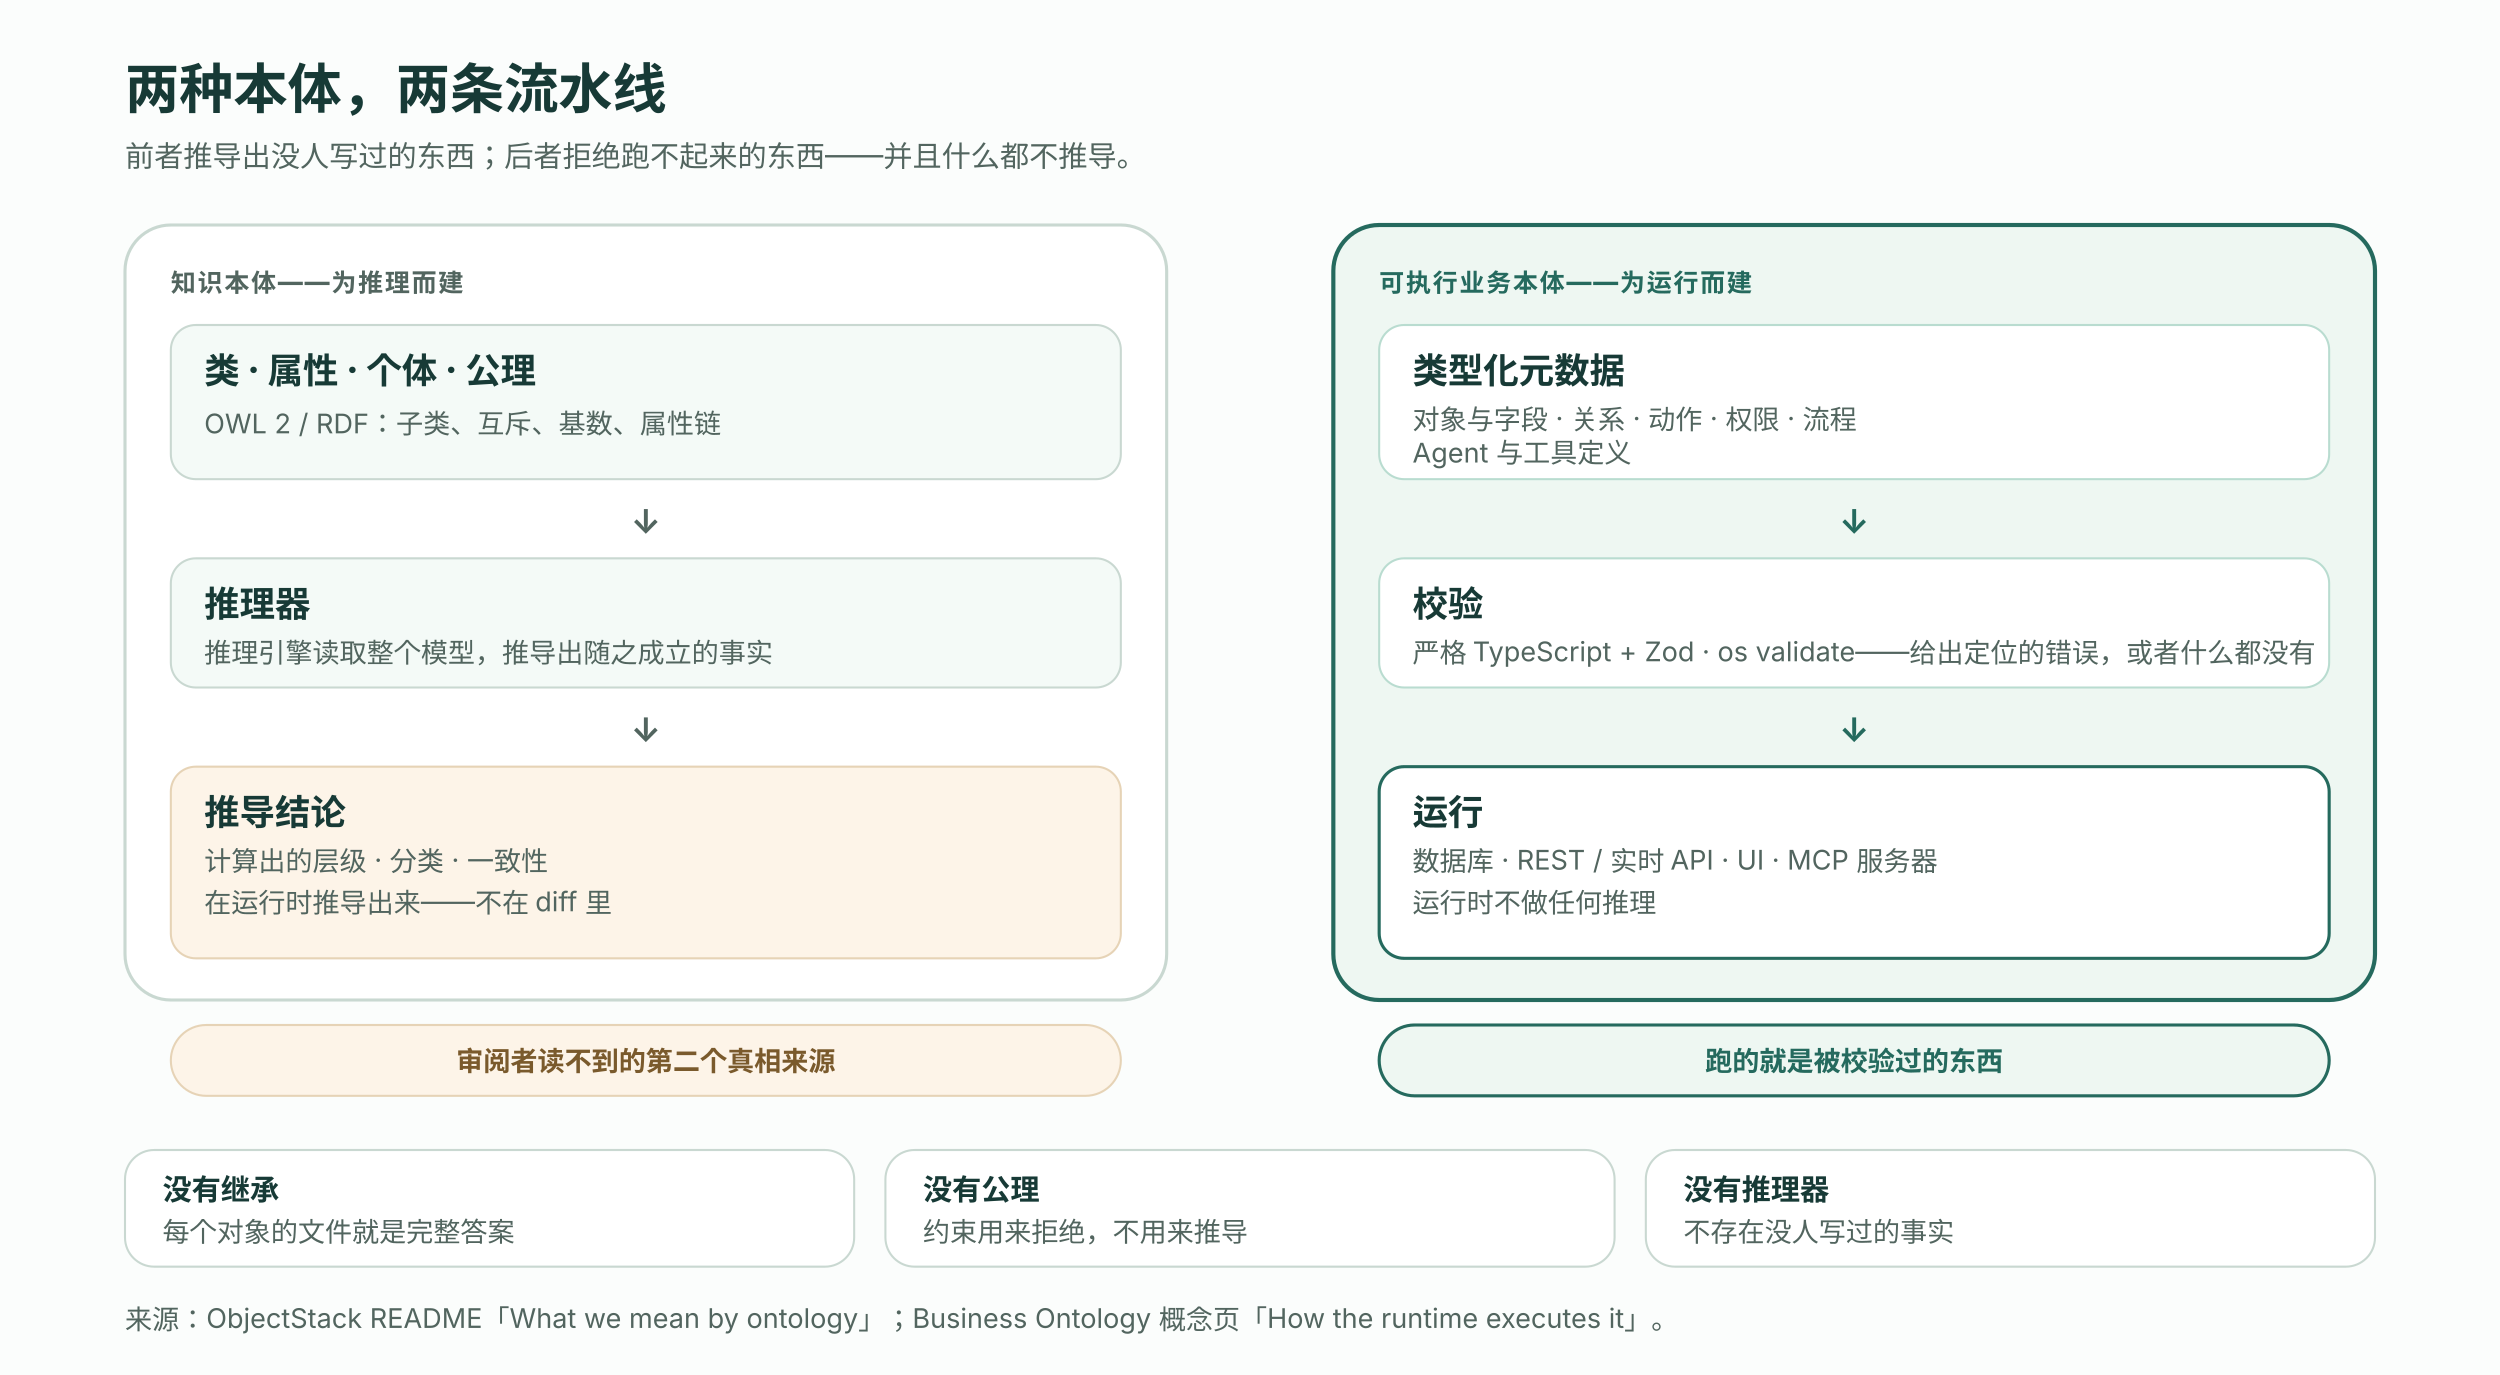
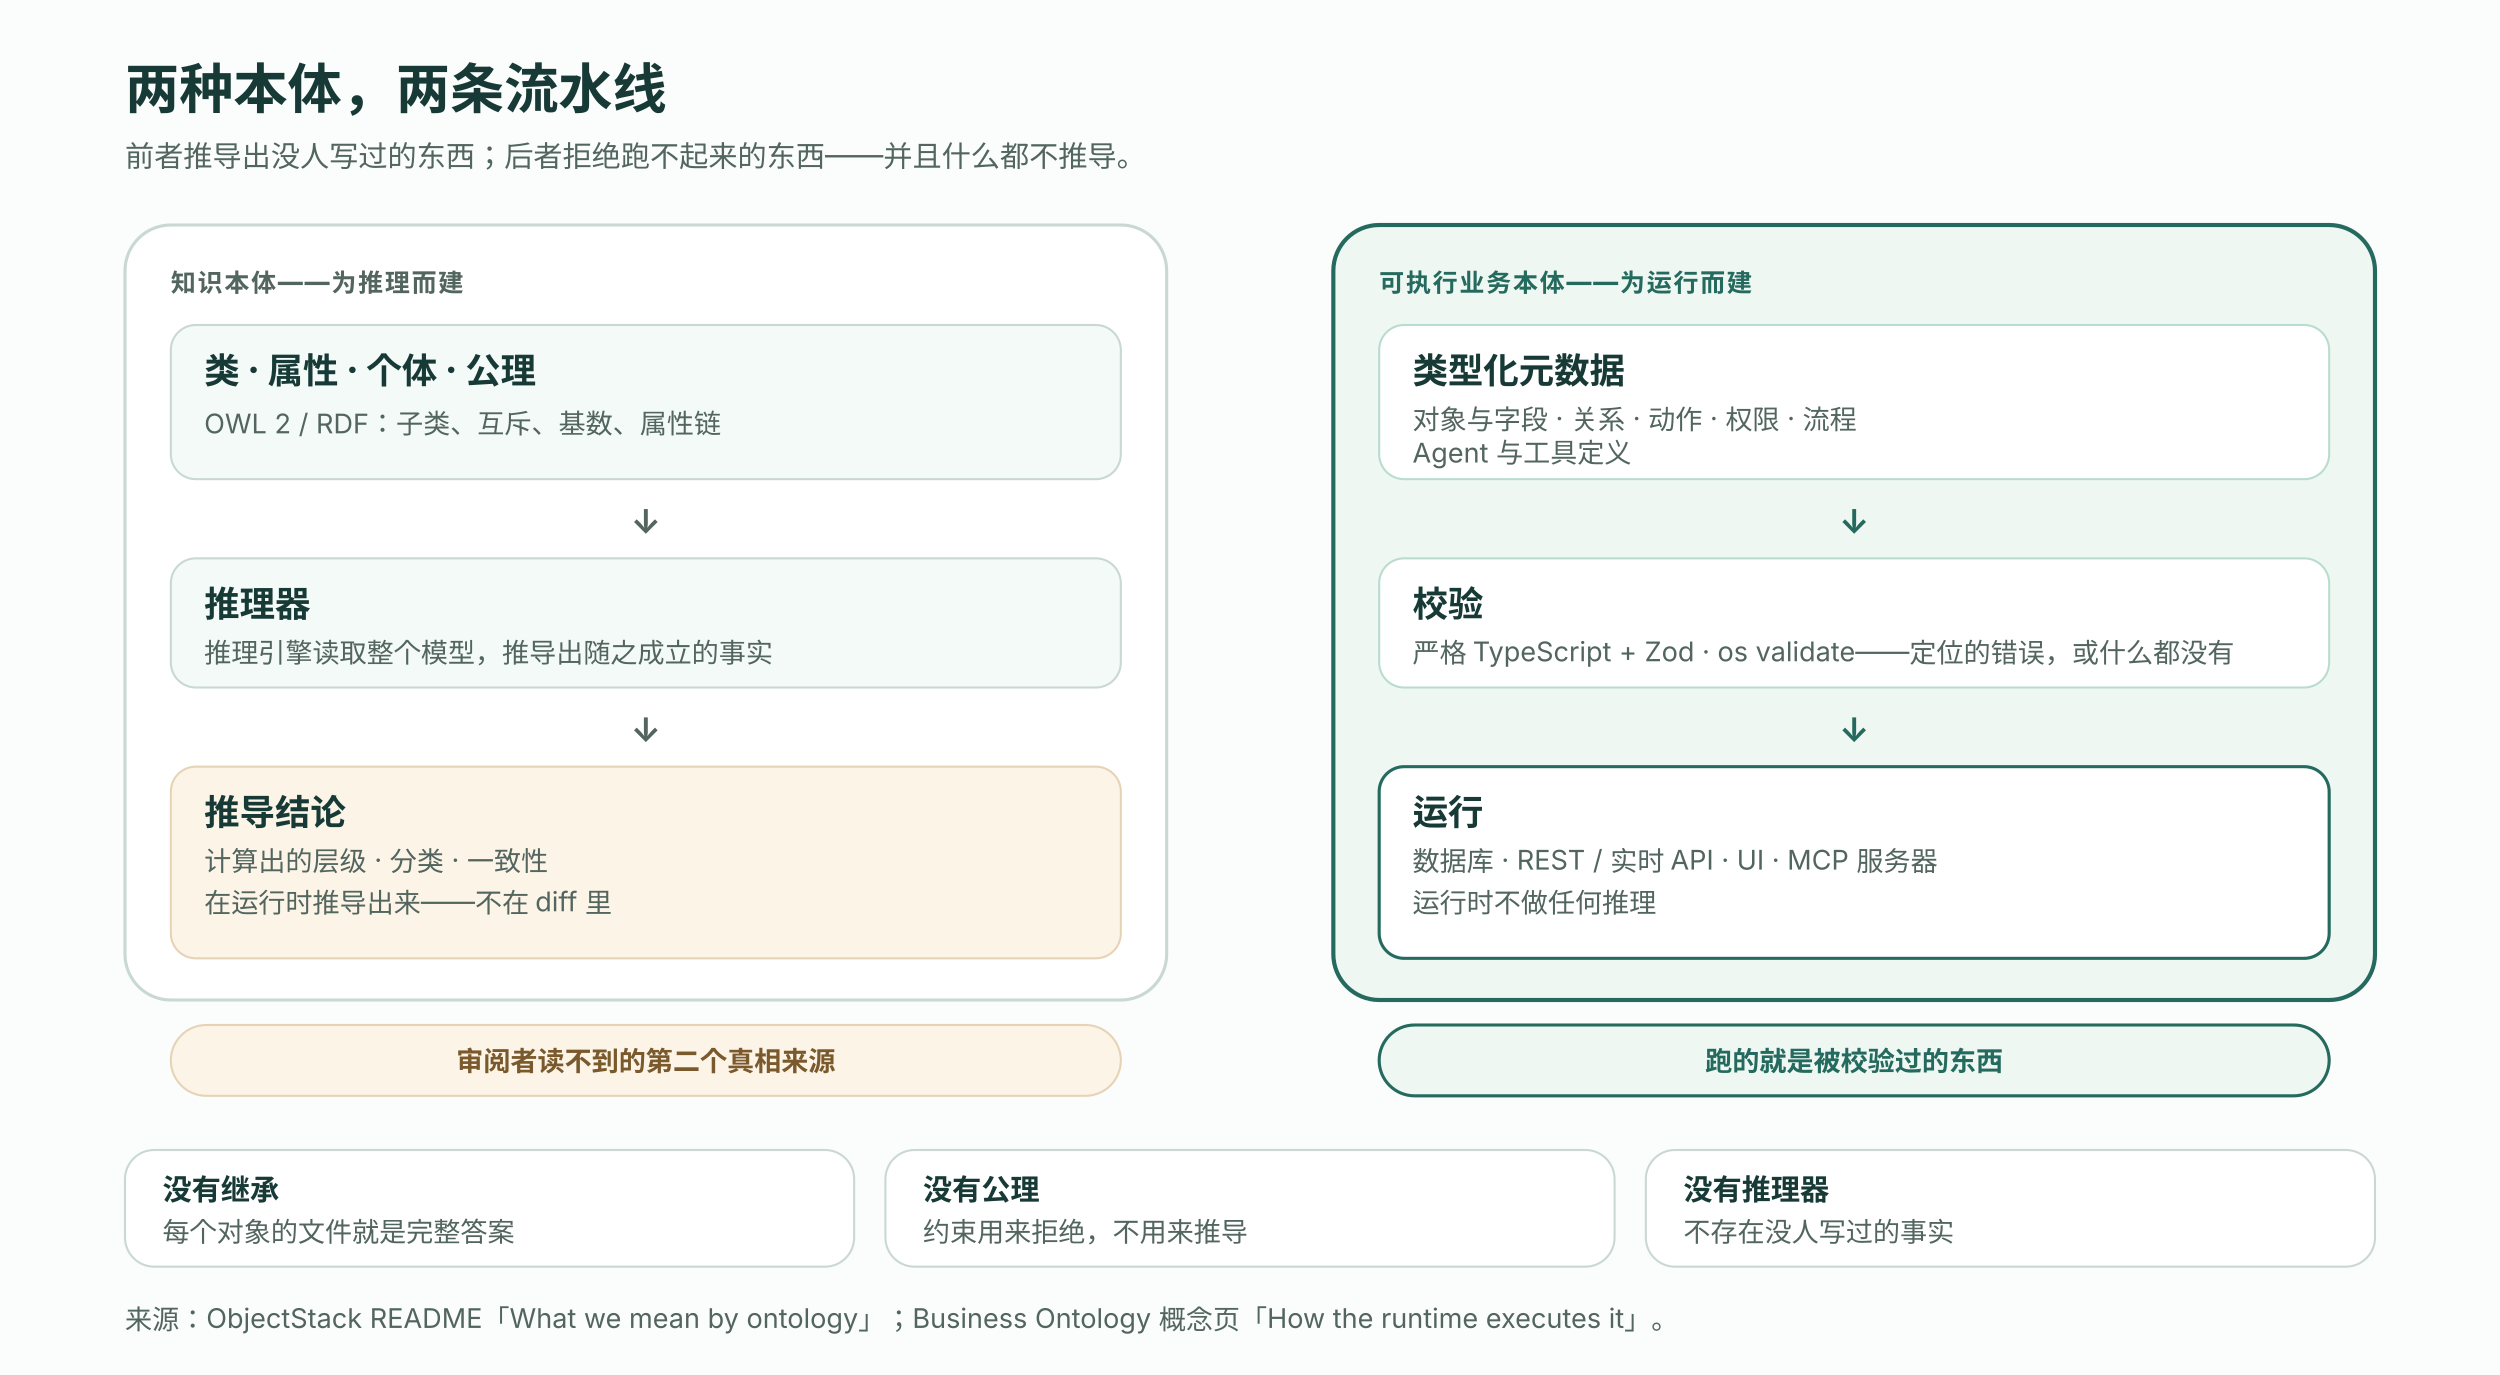
<svg xmlns="http://www.w3.org/2000/svg" viewBox="0 0 1200 660" role="img" aria-label="两条并排的流水线。知识本体为推理而建：类、属性、个体和公理（OWL 2 / RDF）经过推理器，产出推导结论——计算出的层级、分类、一致性，在运行时推导出来，不在 diff 里，是审阅者读不到的第二个真相来源。可执行业务本体为运行而建：类型化元数据（对象与字段、关系、动作、权限、流程、Agent 与工具定义）经过校验（严格 TypeScript 与 Zod、os validate：要么给出定位的错误，要么什么都没有），然后运行成数据库、REST 与实时 API、UI 和 MCP 服务器；运行时不做任何推理，跑的就是被校验过的东西。下方是三个「不」：没有继承，每个对象的文件就是完整答案；没有公理，约束用来拒绝而不用来推导；没有推理器，不存在没人写过的事实。">
  <defs>
    <style>
      text{font-family:-apple-system,BlinkMacSystemFont,"Segoe UI",sans-serif;fill:#173a36}
      .h{font-size:26px;font-weight:780}
      .note{font-size:14px;fill:#52655f}
      .cap{font-size:12px;font-weight:780;letter-spacing:.07em;fill:#52655f}
      .capB{font-size:12px;font-weight:780;letter-spacing:.07em;fill:#256a5e}
      .name{font-size:17px;font-weight:780}
      .sub{font-size:13px;fill:#52655f}
      .arrow{font-size:16px;font-weight:700;fill:#52655f}
      .arrowB{font-size:16px;font-weight:700;fill:#256a5e}
      .verdictA{font-size:13px;font-weight:780;fill:#7a5a2c}
      .verdictB{font-size:13px;font-weight:780;fill:#256a5e}
      .chipT{font-size:14px;font-weight:780;fill:#173a36}
      .chipS{font-size:13px;fill:#52655f}
      .small{font-size:13px;fill:#52655f}
    </style>
  </defs>
  <rect width="1200" height="660" fill="#fbfdfc" />
  <text x="60" y="52" class="h">两种本体，两条流水线</text>
  <text x="60" y="80" class="note">前者推导出没人写过的东西；后者拒绝跑不起来的东西——并且什么都不推导。</text>
  <g transform="translate(60 108)">
    <rect width="500" height="372" rx="22" fill="#ffffff" stroke="#c9d8d1" stroke-width="1.5" />
    <text x="22" y="32" class="cap">知识本体——为推理而建</text>
    <g transform="translate(22 48)">
      <rect width="456" height="74" rx="12" fill="#f4faf7" stroke="#c9d8d1" />
      <text x="16" y="28" class="name">类 · 属性 · 个体 · 公理</text>
      <text x="16" y="52" class="sub">OWL 2 / RDF：子类、互斥、基数、属性链</text>
    </g>
    <text x="250" y="148" class="arrow" text-anchor="middle">↓</text>
    <g transform="translate(22 160)">
      <rect width="456" height="62" rx="12" fill="#f4faf7" stroke="#c9d8d1" />
      <text x="16" y="28" class="name">推理器</text>
      <text x="16" y="50" class="sub">推理引擎读取整个模型，推导出随之成立的事实</text>
    </g>
    <text x="250" y="248" class="arrow" text-anchor="middle">↓</text>
    <g transform="translate(22 260)">
      <rect width="456" height="92" rx="12" fill="#fdf4e8" stroke="#e6d3b6" />
      <text x="16" y="28" class="name">推导结论</text>
      <text x="16" y="50" class="sub">计算出的层级 · 分类 · 一致性</text>
      <text x="16" y="70" class="sub">在运行时推导出来——不在 diff 里</text>
    </g>
  </g>
  <g transform="translate(82 492)">
    <rect width="456" height="34" rx="17" fill="#fdf4e8" stroke="#e6d3b6" />
    <text x="228" y="22" class="verdictA" text-anchor="middle">审阅者读不到的第二个真相来源</text>
  </g>
  <g transform="translate(640 108)">
    <rect width="500" height="372" rx="22" fill="#eef7f2" stroke="#256a5e" stroke-width="2" />
    <text x="22" y="32" class="capB">可执行业务本体——为运行而建</text>
    <g transform="translate(22 48)">
      <rect width="456" height="74" rx="12" fill="#ffffff" stroke="#b9dcd0" />
      <text x="16" y="28" class="name">类型化元数据</text>
      <text x="16" y="50" class="sub">对象与字段 · 关系 · 动作 · 权限 · 流程</text>
      <text x="16" y="66" class="sub">Agent 与工具定义</text>
    </g>
    <text x="250" y="148" class="arrowB" text-anchor="middle">↓</text>
    <g transform="translate(22 160)">
      <rect width="456" height="62" rx="12" fill="#ffffff" stroke="#b9dcd0" />
      <text x="16" y="28" class="name">校验</text>
-       <text x="16" y="50" class="sub">严格 TypeScript + Zod · os validate——给出定位的错误，或者什么都没有</text>
+       <text x="16" y="50" class="sub">严格 TypeScript + Zod · os validate——定位的错误，或什么都没有</text>
    </g>
    <text x="250" y="248" class="arrowB" text-anchor="middle">↓</text>
    <g transform="translate(22 260)">
      <rect width="456" height="92" rx="12" fill="#ffffff" stroke="#256a5e" stroke-width="1.5" />
      <text x="16" y="28" class="name">运行</text>
      <text x="16" y="50" class="sub">数据库 · REST / 实时 API · UI · MCP 服务器</text>
      <text x="16" y="70" class="sub">运行时不做任何推理</text>
    </g>
  </g>
  <g transform="translate(662 492)">
    <rect width="456" height="34" rx="17" fill="#eef7f2" stroke="#256a5e" stroke-width="1.5" />
    <text x="228" y="22" class="verdictB" text-anchor="middle">跑的就是被校验过的东西</text>
  </g>
  <g transform="translate(60 552)">
    <rect width="350" height="56" rx="14" fill="#ffffff" stroke="#c9d8d1" />
    <text x="18" y="24" class="chipT">没有继承</text>
    <text x="18" y="44" class="chipS">每个对象的文件就是完整答案</text>
  </g>
  <g transform="translate(425 552)">
    <rect width="350" height="56" rx="14" fill="#ffffff" stroke="#c9d8d1" />
    <text x="18" y="24" class="chipT">没有公理</text>
    <text x="18" y="44" class="chipS">约束用来拒绝，不用来推导</text>
  </g>
  <g transform="translate(790 552)">
    <rect width="350" height="56" rx="14" fill="#ffffff" stroke="#c9d8d1" />
    <text x="18" y="24" class="chipT">没有推理器</text>
    <text x="18" y="44" class="chipS">不存在没人写过的事实</text>
  </g>
  <text x="60" y="638" class="small">来源：ObjectStack README「What we mean by ontology」；Business Ontology 概念页「How the runtime executes it」。</text>
</svg>
